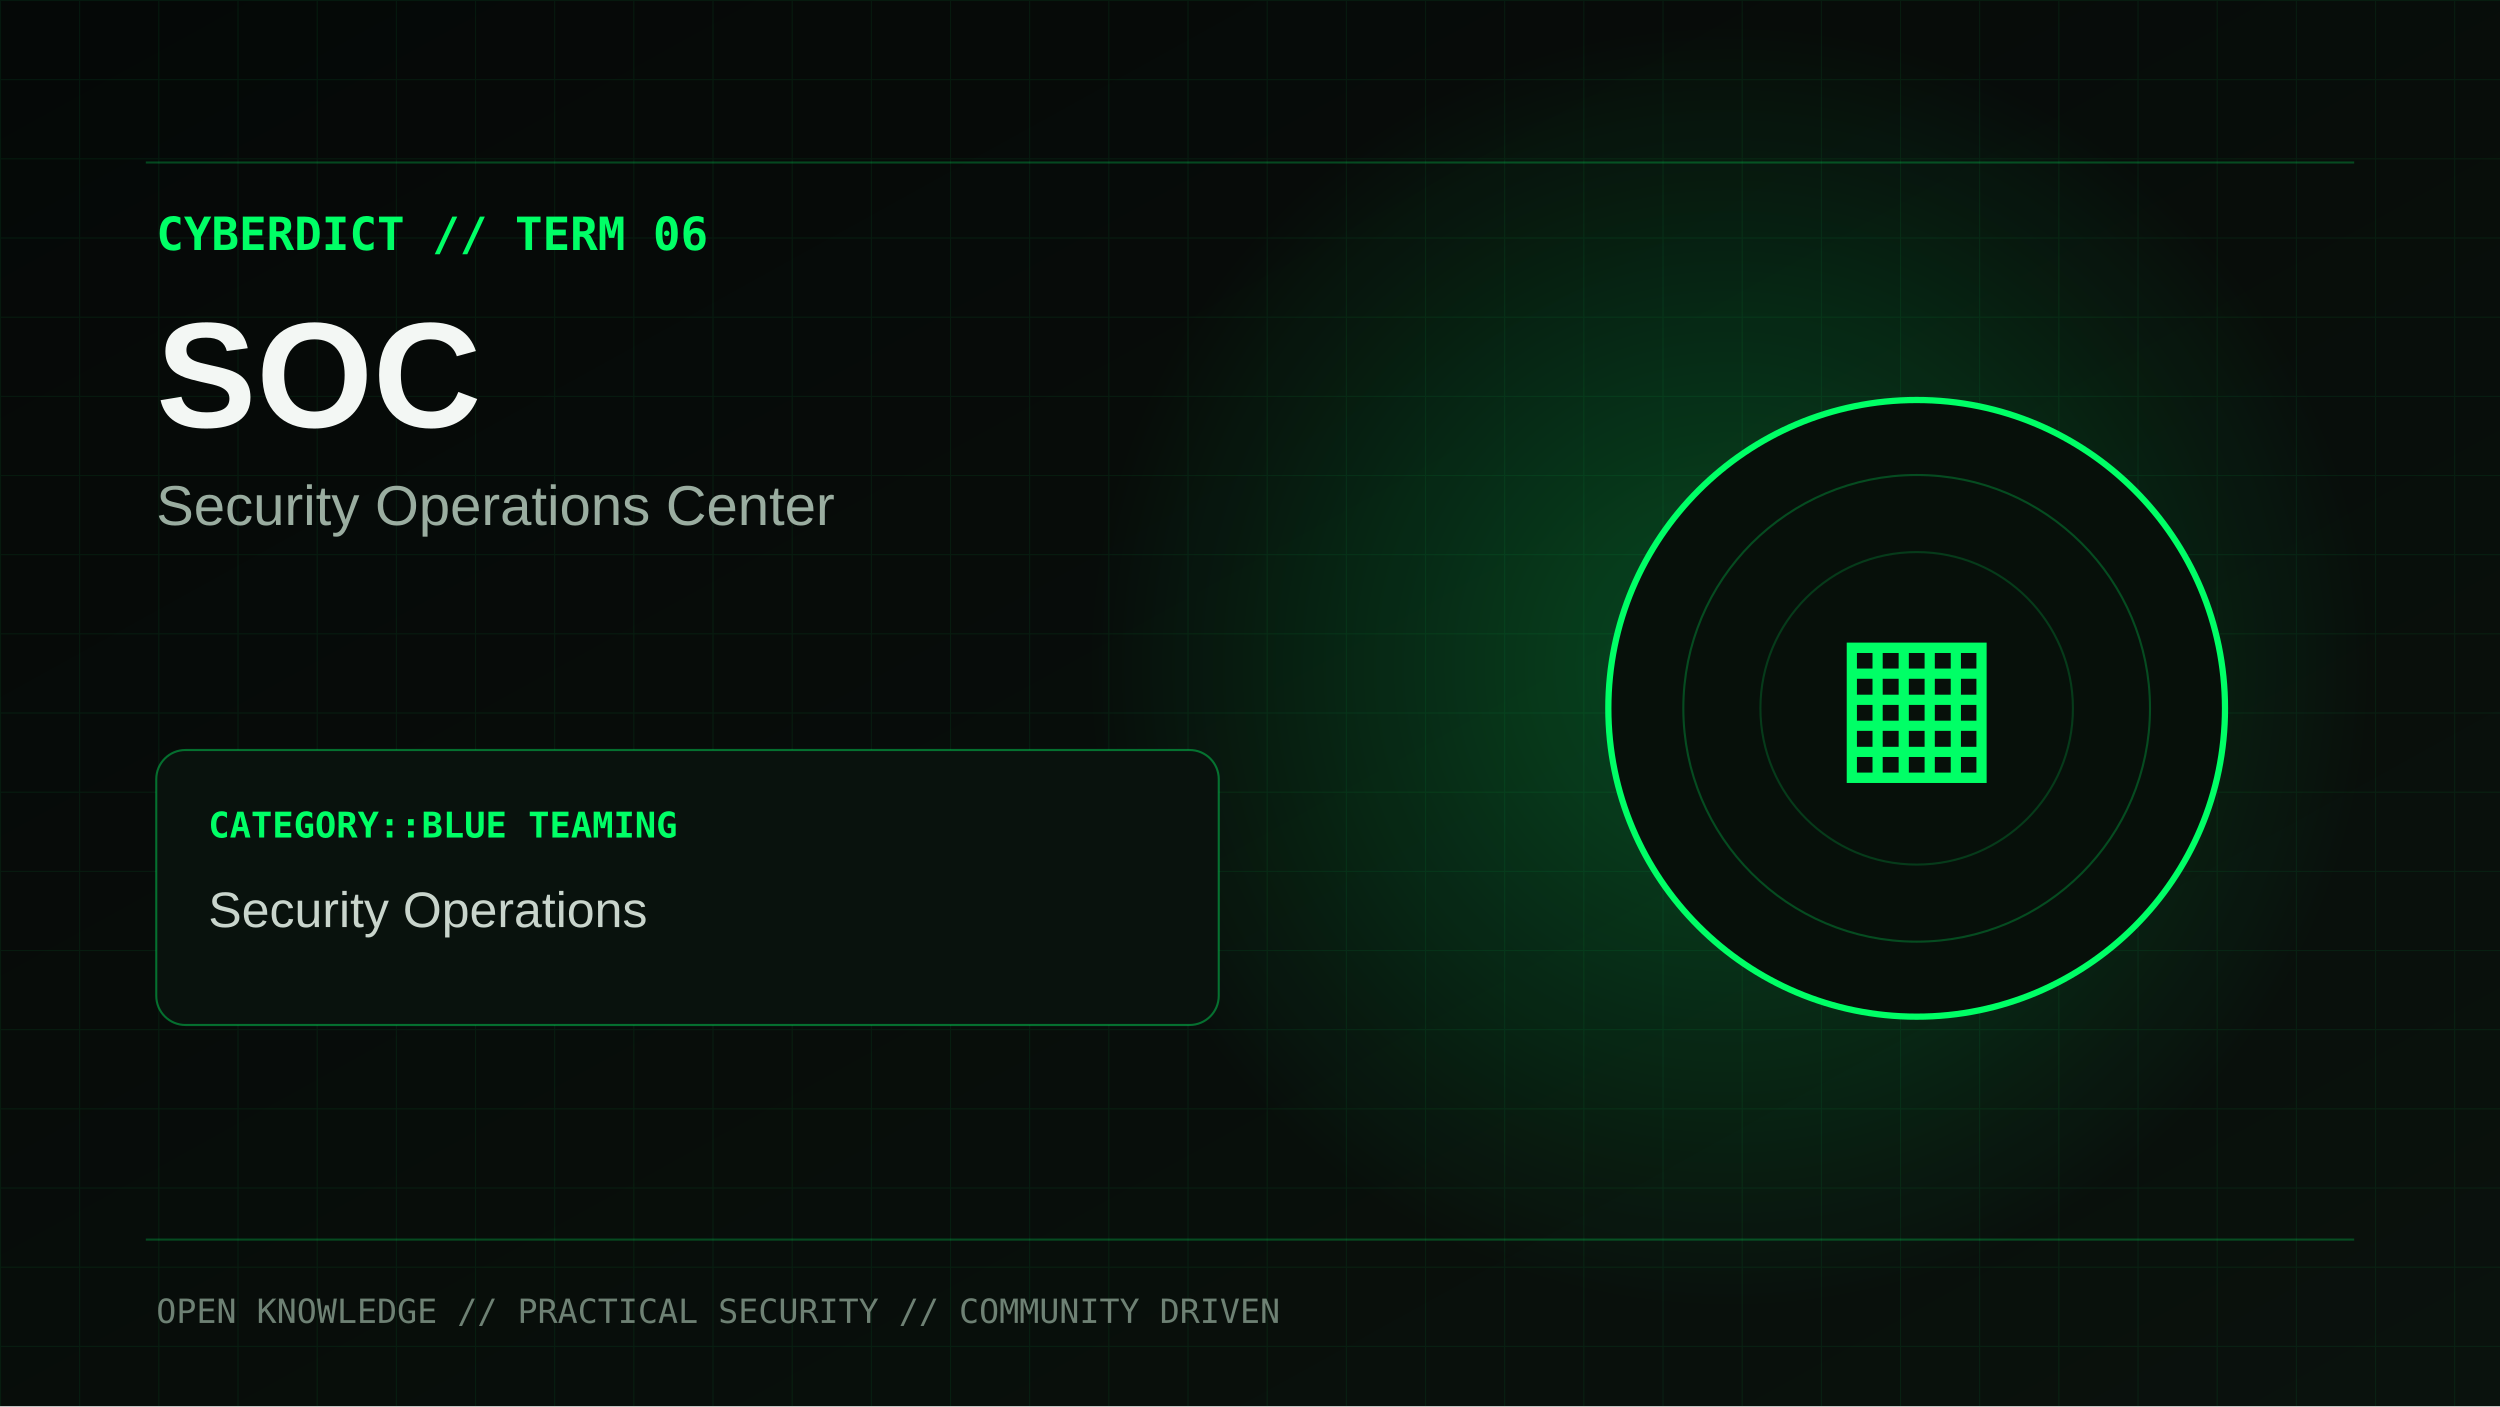
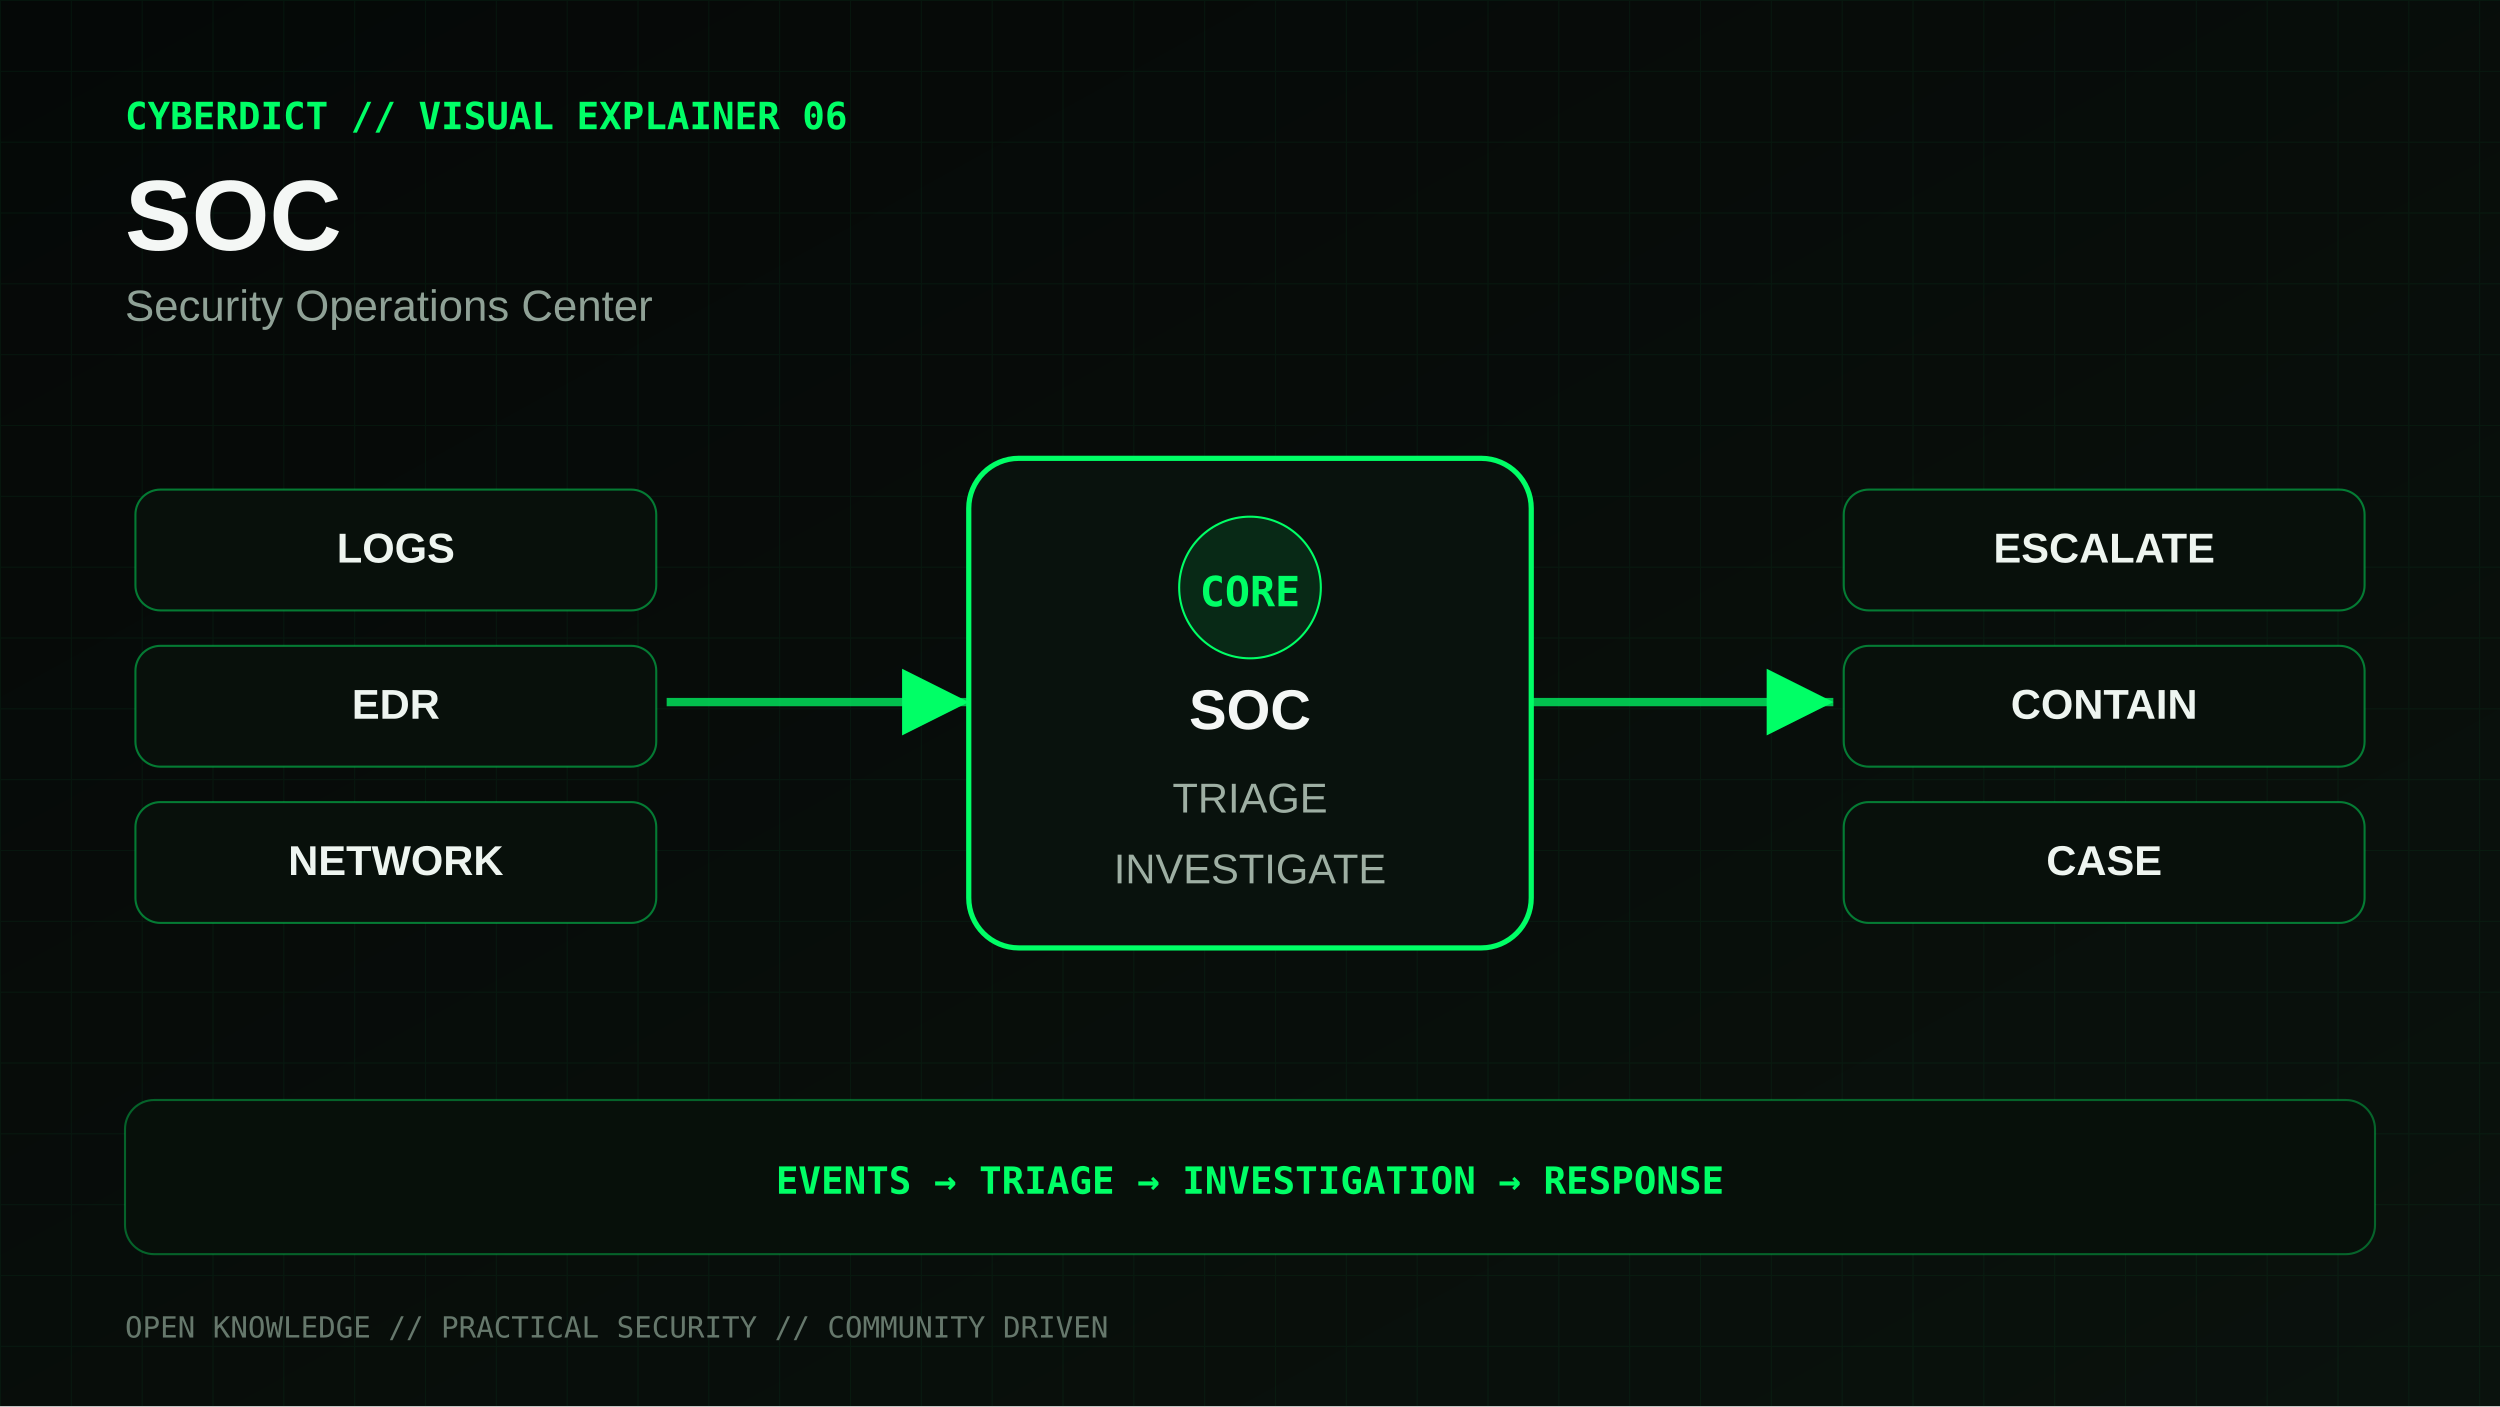
<svg xmlns="http://www.w3.org/2000/svg" width="1200" height="675" viewBox="0 0 1200 675">
  <defs>
    <linearGradient id="bg" x1="0" y1="0" x2="1" y2="1">
-       <stop offset="0" stop-color="#050807" />
+       <stop stop-color="#050807" />
      <stop offset="1" stop-color="#0a120d" />
    </linearGradient>
-     <radialGradient id="glow">
-       <stop offset="0" stop-color="#00ff66" stop-opacity=".25" />
-       <stop offset="1" stop-color="#00ff66" stop-opacity="0" />
-     </radialGradient>
-     <pattern id="grid" width="38" height="38" patternUnits="userSpaceOnUse">
-       <path d="M38 0H0V38" fill="none" stroke="#00ff66" stroke-opacity=".07" />
+     <pattern id="g" width="34" height="34" patternUnits="userSpaceOnUse">
+       <path d="M34 0H0V34" fill="none" stroke="#00ff66" stroke-opacity=".05" />
    </pattern>
-     <filter id="shadow">
-       <feGaussianBlur stdDeviation="12" />
-     </filter>
+     <marker id="a" markerWidth="10" markerHeight="10" refX="8" refY="4" orient="auto">
+       <path d="M0,0 L8,4 L0,8 Z" fill="#00ff66" />
+     </marker>
  </defs>
  <rect width="1200" height="675" fill="url(#bg)" />
-   <rect width="1200" height="675" fill="url(#grid)" />
-   <circle cx="830" cy="320" r="310" fill="url(#glow)" />
-   <path d="M70 78H1130M70 595H1130" stroke="#00ff66" stroke-opacity=".25" />
-   <text x="75" y="120" fill="#00ff66" font-family="monospace" font-size="22" font-weight="700">CYBERDICT // TERM 06</text>
-   <text x="75" y="205" fill="#f3f7f4" font-family="Arial,Helvetica,sans-serif" font-size="72" font-weight="800">SOC</text>
-   <text x="75" y="252" fill="#9aada0" font-family="Arial,Helvetica,sans-serif" font-size="27">Security Operations Center</text>
-   <g transform="translate(750 170)">
-     <circle cx="170" cy="170" r="148" fill="#07100a" stroke="#00ff66" stroke-width="3" />
-     <circle cx="170" cy="170" r="112" fill="none" stroke="#00ff66" stroke-opacity=".25" />
-     <circle cx="170" cy="170" r="75" fill="none" stroke="#00ff66" stroke-opacity=".18" />
-     <text x="170" y="195" text-anchor="middle" fill="#00ff66" font-family="Arial,Helvetica,sans-serif" font-size="88" font-weight="800">▦</text>
-   </g>
-   <rect x="75" y="360" width="510" height="132" rx="14" fill="#09120d" stroke="#00ff66" stroke-opacity=".4" />
-   <text x="100" y="402" fill="#00ff66" font-family="monospace" font-size="17" font-weight="700">CATEGORY::BLUE TEAMING</text>
-   <text x="100" y="445" fill="#c9d5cc" font-family="Arial,Helvetica,sans-serif" font-size="24">Security Operations</text>
-   <text x="75" y="635" fill="#6e8174" font-family="monospace" font-size="16">OPEN KNOWLEDGE  //  PRACTICAL SECURITY  //  COMMUNITY DRIVEN</text>
+   <rect width="1200" height="675" fill="url(#g)" />
+   <text x="60" y="62" fill="#00ff66" font-family="monospace" font-size="18" font-weight="700">CYBERDICT // VISUAL EXPLAINER 06</text>
+   <text x="60" y="120" fill="#f4f7f5" font-family="Arial" font-size="48" font-weight="800">SOC</text>
+   <text x="60" y="154" fill="#8fa196" font-family="Arial" font-size="21">Security Operations Center</text>
+   <line x1="320" y1="337" x2="465" y2="337" stroke="#00ff66" stroke-width="4" stroke-opacity=".75" marker-end="url(#a)" />
+   <line x1="735" y1="337" x2="880" y2="337" stroke="#00ff66" stroke-width="4" stroke-opacity=".75" marker-end="url(#a)" />
+   <rect x="65" y="235" width="250" height="58" rx="12" fill="#08100b" stroke="#00ff66" stroke-opacity=".45" />
+   <text x="190.0" y="270.0" text-anchor="middle" fill="#eef5f0" font-family="Arial" font-size="20" font-weight="700">LOGS</text>
+   <rect x="65" y="310" width="250" height="58" rx="12" fill="#08100b" stroke="#00ff66" stroke-opacity=".45" />
+   <text x="190.0" y="345.0" text-anchor="middle" fill="#eef5f0" font-family="Arial" font-size="20" font-weight="700">EDR</text>
+   <rect x="65" y="385" width="250" height="58" rx="12" fill="#08100b" stroke="#00ff66" stroke-opacity=".45" />
+   <text x="190.0" y="420.0" text-anchor="middle" fill="#eef5f0" font-family="Arial" font-size="20" font-weight="700">NETWORK</text>
+   <rect x="465" y="220" width="270" height="235" rx="24" fill="#09120d" stroke="#00ff66" stroke-width="2.5" />
+   <circle cx="600" cy="282" r="34" fill="#00ff66" fill-opacity=".10" stroke="#00ff66" />
+   <text x="600" y="291" text-anchor="middle" fill="#00ff66" font-family="monospace" font-size="20" font-weight="800">CORE</text>
+   <text x="600" y="350" text-anchor="middle" fill="#f4f7f5" font-family="Arial" font-size="27" font-weight="800">SOC</text>
+   <text x="600" y="390" text-anchor="middle" fill="#9eafa3" font-family="Arial" font-size="20">TRIAGE</text>
+   <text x="600" y="424" text-anchor="middle" fill="#9eafa3" font-family="Arial" font-size="20">INVESTIGATE</text>
+   <rect x="885" y="235" width="250" height="58" rx="12" fill="#08100b" stroke="#00ff66" stroke-opacity=".45" />
+   <text x="1010.0" y="270.0" text-anchor="middle" fill="#eef5f0" font-family="Arial" font-size="20" font-weight="700">ESCALATE</text>
+   <rect x="885" y="310" width="250" height="58" rx="12" fill="#08100b" stroke="#00ff66" stroke-opacity=".45" />
+   <text x="1010.0" y="345.0" text-anchor="middle" fill="#eef5f0" font-family="Arial" font-size="20" font-weight="700">CONTAIN</text>
+   <rect x="885" y="385" width="250" height="58" rx="12" fill="#08100b" stroke="#00ff66" stroke-opacity=".45" />
+   <text x="1010.0" y="420.0" text-anchor="middle" fill="#eef5f0" font-family="Arial" font-size="20" font-weight="700">CASE</text>
+   <rect x="60" y="528" width="1080" height="74" rx="14" fill="#07100a" stroke="#00ff66" stroke-opacity=".35" />
+   <text x="600" y="573" text-anchor="middle" fill="#00ff66" font-family="monospace" font-size="18" font-weight="700">EVENTS → TRIAGE → INVESTIGATION → RESPONSE</text>
+   <text x="60" y="642" fill="#66786c" font-family="monospace" font-size="14">OPEN KNOWLEDGE // PRACTICAL SECURITY // COMMUNITY DRIVEN</text>
</svg>
